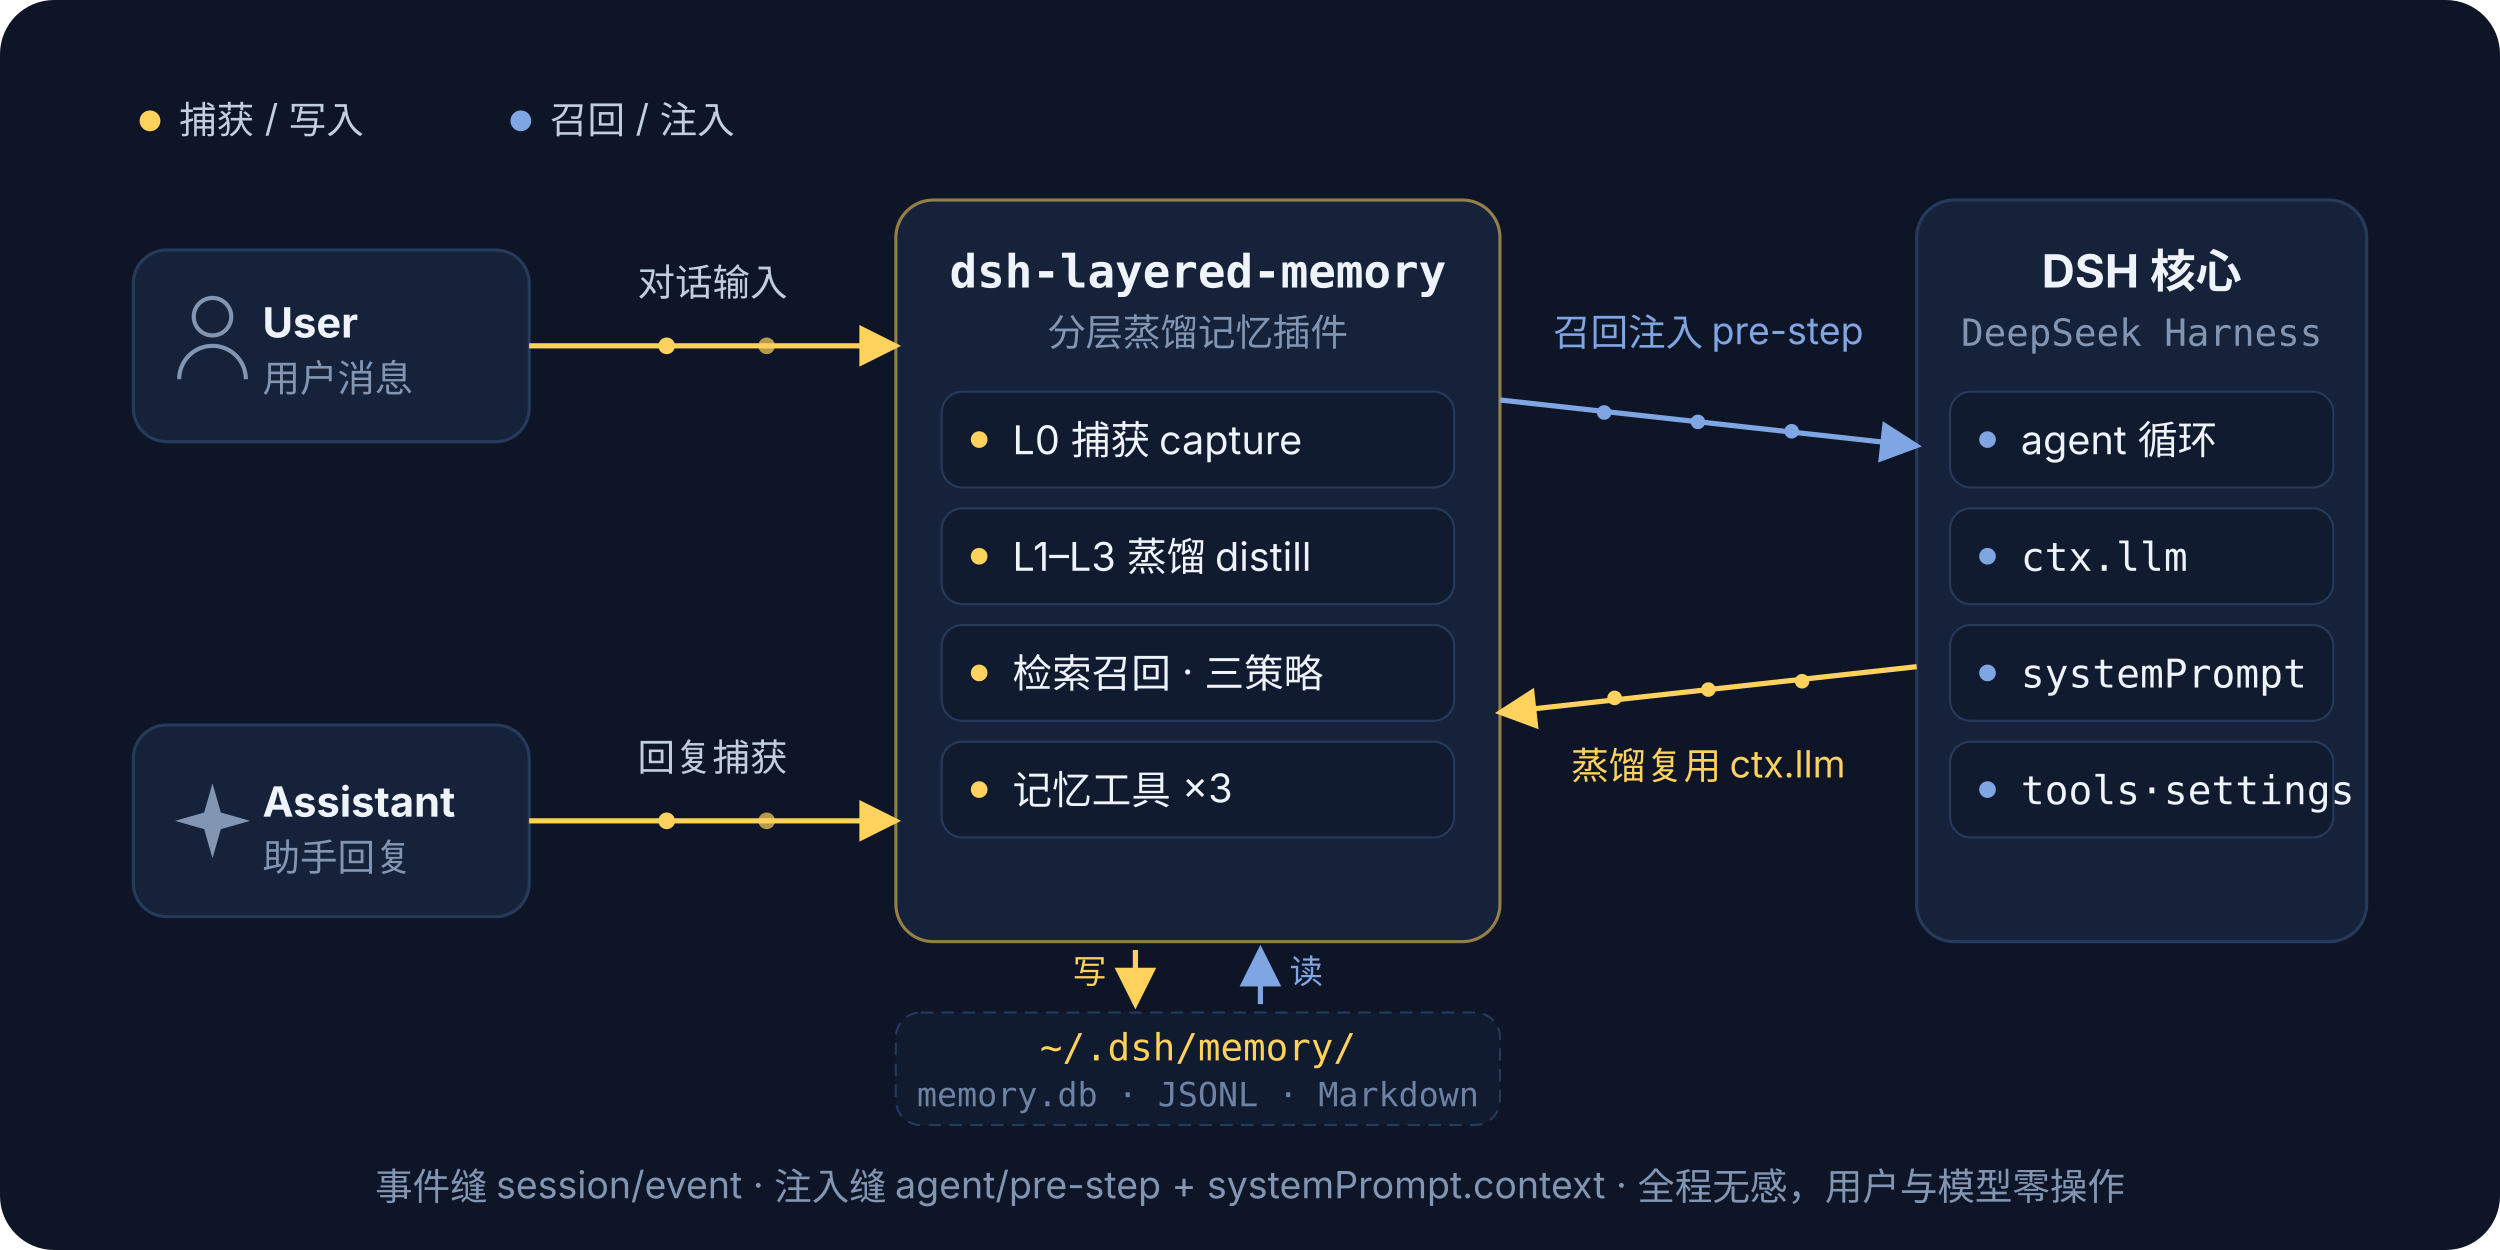
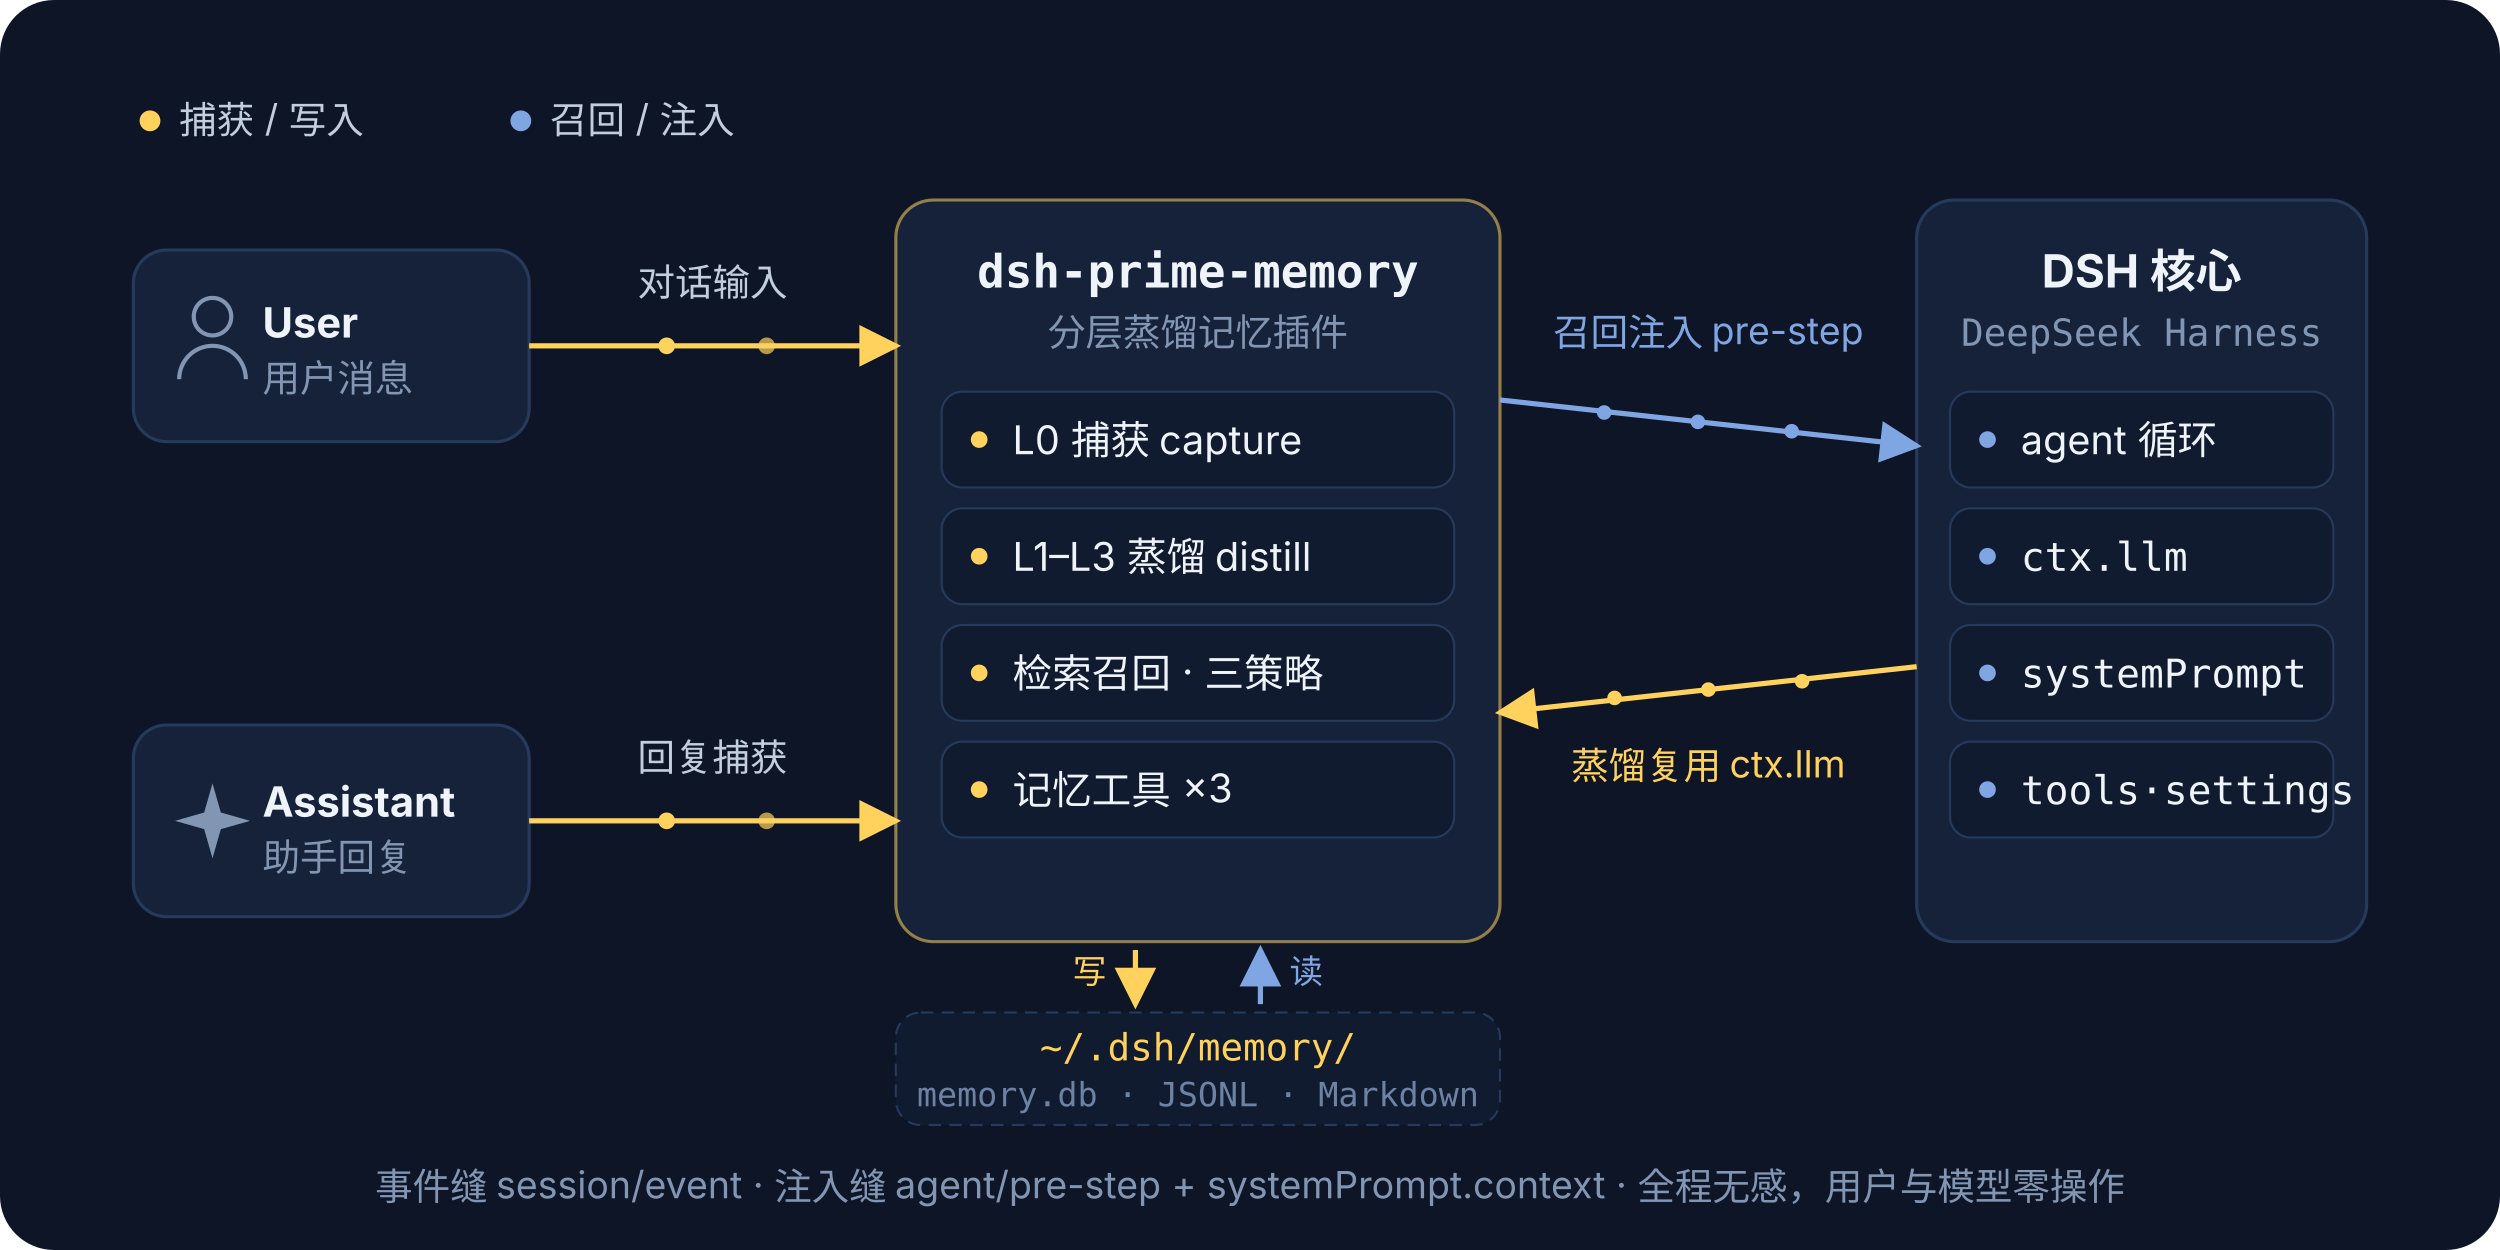
<svg xmlns="http://www.w3.org/2000/svg" xmlns:xlink="http://www.w3.org/1999/xlink" width="1200" height="600" viewBox="0 0 1200 600" role="img" aria-labelledby="flowTitle flowDesc">
  <defs>
    <marker id="arr-teal" markerWidth="9" markerHeight="9" refX="7" refY="4" orient="auto">
      <path d="M0 0 L8 4 L0 8 Z" fill="#FFD15D" />
    </marker>
    <marker id="arr-orange" markerWidth="9" markerHeight="9" refX="7" refY="4" orient="auto">
      <path d="M0 0 L8 4 L0 8 Z" fill="#7FA6E3" />
    </marker>
  </defs>
  <rect width="1200" height="600" rx="26" fill="#0D1526" />
  <g font-family="-apple-system,BlinkMacSystemFont,'Segoe UI','PingFang SC','Microsoft YaHei',sans-serif">
    <circle cx="72" cy="58" r="5" fill="#FFD15D" />
    <text x="86" y="64" font-size="18" fill="#C2CDDE">捕获 / 写入</text>
    <circle cx="250" cy="58" r="5" fill="#7FA6E3" />
    <text x="264" y="64" font-size="18" fill="#C2CDDE">召回 / 注入</text>
    <g id="node-user">
      <rect x="64" y="120" width="190" height="92" rx="16" fill="#15223A" stroke="#263A5C" stroke-width="1.5" />
      <circle cx="102" cy="152" r="9" fill="none" stroke="#8296B3" stroke-width="2" />
      <path d="M86 182 a16 16 0 0 1 32 0" fill="none" stroke="#8296B3" stroke-width="2" />
      <text x="126" y="162" font-size="20" font-weight="700" fill="#EFF3FA">User</text>
      <text x="126" y="188" font-size="18" fill="#8296B3">用户消息</text>
    </g>
    <g id="node-assistant">
      <rect x="64" y="348" width="190" height="92" rx="16" fill="#15223A" stroke="#263A5C" stroke-width="1.5" />
      <path d="M102 376 L106 390 L120 394 L106 398 L102 412 L98 398 L84 394 L98 390 Z" fill="#8296B3" />
      <text x="126" y="392" font-size="20" font-weight="700" fill="#EFF3FA">Assistant</text>
      <text x="126" y="418" font-size="18" fill="#8296B3">助手回复</text>
    </g>
    <g id="node-plugin">
      <rect x="430" y="96" width="290" height="356" rx="18" fill="#15223A" stroke="#FFD15D" stroke-opacity="0.55" stroke-width="1.5" />
-       <text x="575" y="138" text-anchor="middle" font-family="ui-monospace,SFMono-Regular,Menlo,Consolas,monospace" font-size="22" font-weight="700" fill="#EFF3FA">dsh-layered-memory</text>
+       <text x="575" y="138" text-anchor="middle" font-family="ui-monospace,SFMono-Regular,Menlo,Consolas,monospace" font-size="22" font-weight="700" fill="#EFF3FA">dsh-prime-memory</text>
      <text x="575" y="166" text-anchor="middle" font-size="18" fill="#8296B3">分层蒸馏记忆插件</text>
      <g id="plugin-modules">
        <rect x="452" y="188" width="246" height="46" rx="10" fill="#101B30" stroke="#263A5C" />
        <circle cx="470" cy="211" r="4" fill="#FFD15D" />
        <text x="486" y="218" font-size="19" fill="#EFF3FA">L0 捕获 capture</text>
        <rect x="452" y="244" width="246" height="46" rx="10" fill="#101B30" stroke="#263A5C" />
        <circle cx="470" cy="267" r="4" fill="#FFD15D" />
        <text x="486" y="274" font-size="19" fill="#EFF3FA">L1–L3 蒸馏 distill</text>
        <rect x="452" y="300" width="246" height="46" rx="10" fill="#101B30" stroke="#263A5C" />
        <circle cx="470" cy="323" r="4" fill="#FFD15D" />
        <text x="486" y="330" font-size="19" fill="#EFF3FA">检索召回 · 三策略</text>
        <rect x="452" y="356" width="246" height="46" rx="10" fill="#101B30" stroke="#263A5C" />
        <circle cx="470" cy="379" r="4" fill="#FFD15D" />
        <text x="486" y="386" font-size="19" fill="#EFF3FA">记忆工具 ×3</text>
      </g>
    </g>
    <g id="node-storage">
      <path id="sto-write" d="M545 456 V482" stroke="#FFD15D" stroke-width="2.5" fill="none" marker-end="url(#arr-teal)" />
      <path id="sto-read" d="M605 482 V456" stroke="#7FA6E3" stroke-width="2.5" fill="none" marker-end="url(#arr-orange)" />
      <text x="531" y="472" text-anchor="end" font-size="16" fill="#FFD15D">写</text>
      <text x="619" y="472" font-size="16" fill="#7FA6E3">读</text>
      <circle r="3.5" fill="#FFD15D" cx="545" cy="470">
        <animate attributeName="cx" to="0" dur="1ms" fill="freeze" />
        <animate attributeName="cy" to="0" dur="1ms" fill="freeze" />
        <animateMotion dur="1.6s" begin="0s" repeatCount="indefinite">
          <mpath href="#sto-write" xlink:href="#sto-write" />
        </animateMotion>
      </circle>
      <circle r="3.5" fill="#7FA6E3" cx="605" cy="468">
        <animate attributeName="cx" to="0" dur="1ms" fill="freeze" />
        <animate attributeName="cy" to="0" dur="1ms" fill="freeze" />
        <animateMotion dur="1.6s" begin="-0.8s" repeatCount="indefinite">
          <mpath href="#sto-read" xlink:href="#sto-read" />
        </animateMotion>
      </circle>
      <rect x="430" y="486" width="290" height="54" rx="12" fill="#101B30" stroke="#263A5C" stroke-dasharray="6 4" />
      <text x="575" y="509" text-anchor="middle" font-family="ui-monospace,SFMono-Regular,Menlo,Consolas,monospace" font-size="18" fill="#FFD15D">~/.dsh/memory/</text>
      <text x="575" y="531" text-anchor="middle" font-family="ui-monospace,SFMono-Regular,Menlo,Consolas,monospace" font-size="16" fill="#6E82A3">memory.db · JSONL · Markdown</text>
    </g>
    <g id="node-core">
      <rect x="920" y="96" width="216" height="356" rx="18" fill="#15223A" stroke="#263A5C" stroke-width="1.5" />
      <text x="1028" y="138" text-anchor="middle" font-size="22" font-weight="700" fill="#EFF3FA">DSH 核心</text>
      <text x="1028" y="166" text-anchor="middle" font-family="ui-monospace,SFMono-Regular,Menlo,Consolas,monospace" font-size="18" fill="#8296B3">DeepSeek Harness</text>
      <g id="core-modules">
        <rect x="936" y="188" width="184" height="46" rx="10" fill="#101B30" stroke="#263A5C" />
        <circle cx="954" cy="211" r="4" fill="#7FA6E3" />
        <text x="970" y="218" font-size="19" fill="#EFF3FA">agent 循环</text>
        <rect x="936" y="244" width="184" height="46" rx="10" fill="#101B30" stroke="#263A5C" />
        <circle cx="954" cy="267" r="4" fill="#7FA6E3" />
        <text x="970" y="274" font-family="ui-monospace,SFMono-Regular,Menlo,Consolas,monospace" font-size="19" fill="#EFF3FA">ctx.llm</text>
        <rect x="936" y="300" width="184" height="46" rx="10" fill="#101B30" stroke="#263A5C" />
        <circle cx="954" cy="323" r="4" fill="#7FA6E3" />
        <text x="970" y="330" font-family="ui-monospace,SFMono-Regular,Menlo,Consolas,monospace" font-size="19" fill="#EFF3FA">systemPrompt</text>
        <rect x="936" y="356" width="184" height="46" rx="10" fill="#101B30" stroke="#263A5C" />
        <circle cx="954" cy="379" r="4" fill="#7FA6E3" />
        <text x="970" y="386" font-family="ui-monospace,SFMono-Regular,Menlo,Consolas,monospace" font-size="19" fill="#EFF3FA">tools·settings</text>
      </g>
    </g>
    <path id="cap-user" d="M254 166 H430" stroke="#FFD15D" stroke-width="2.5" fill="none" marker-end="url(#arr-teal)" />
    <text x="342" y="142" text-anchor="middle" font-size="18" fill="#C2CDDE">对话输入</text>
    <circle r="4" fill="#FFD15D" cx="320" cy="166">
      <animate attributeName="cx" to="0" dur="1ms" fill="freeze" />
      <animate attributeName="cy" to="0" dur="1ms" fill="freeze" />
      <animateMotion dur="2.4s" begin="0s" repeatCount="indefinite">
        <mpath href="#cap-user" xlink:href="#cap-user" />
      </animateMotion>
    </circle>
    <circle r="4" fill="#FFD15D" opacity="0.7" cx="368" cy="166">
      <animate attributeName="cx" to="0" dur="1ms" fill="freeze" />
      <animate attributeName="cy" to="0" dur="1ms" fill="freeze" />
      <animateMotion dur="2.4s" begin="-1.2s" repeatCount="indefinite">
        <mpath href="#cap-user" xlink:href="#cap-user" />
      </animateMotion>
    </circle>
    <path id="cap-asst" d="M254 394 H430" stroke="#FFD15D" stroke-width="2.5" fill="none" marker-end="url(#arr-teal)" />
    <text x="342" y="370" text-anchor="middle" font-size="18" fill="#C2CDDE">回复捕获</text>
    <circle r="4" fill="#FFD15D" cx="320" cy="394">
      <animate attributeName="cx" to="0" dur="1ms" fill="freeze" />
      <animate attributeName="cy" to="0" dur="1ms" fill="freeze" />
      <animateMotion dur="2.4s" begin="-0.6s" repeatCount="indefinite">
        <mpath href="#cap-asst" xlink:href="#cap-asst" />
      </animateMotion>
    </circle>
    <circle r="4" fill="#FFD15D" opacity="0.7" cx="368" cy="394">
      <animate attributeName="cx" to="0" dur="1ms" fill="freeze" />
      <animate attributeName="cy" to="0" dur="1ms" fill="freeze" />
      <animateMotion dur="2.4s" begin="-1.8s" repeatCount="indefinite">
        <mpath href="#cap-asst" xlink:href="#cap-asst" />
      </animateMotion>
    </circle>
    <path id="flow-recall" d="M720 192 L920 214" stroke="#7FA6E3" stroke-width="2.5" fill="none" marker-end="url(#arr-orange)" />
    <text x="820" y="166" text-anchor="middle" font-size="18" fill="#7FA6E3">召回注入 pre-step</text>
    <circle r="3.5" fill="#7FA6E3" cx="770" cy="198">
      <animate attributeName="cx" to="0" dur="1ms" fill="freeze" />
      <animate attributeName="cy" to="0" dur="1ms" fill="freeze" />
      <animateMotion dur="2.4s" begin="0s" repeatCount="indefinite">
        <mpath href="#flow-recall" xlink:href="#flow-recall" />
      </animateMotion>
    </circle>
    <circle r="3.5" fill="#7FA6E3" cx="815" cy="202.5">
      <animate attributeName="cx" to="0" dur="1ms" fill="freeze" />
      <animate attributeName="cy" to="0" dur="1ms" fill="freeze" />
      <animateMotion dur="2.4s" begin="-0.8s" repeatCount="indefinite">
        <mpath href="#flow-recall" xlink:href="#flow-recall" />
      </animateMotion>
    </circle>
    <circle r="3.5" fill="#7FA6E3" cx="860" cy="207">
      <animate attributeName="cx" to="0" dur="1ms" fill="freeze" />
      <animate attributeName="cy" to="0" dur="1ms" fill="freeze" />
      <animateMotion dur="2.4s" begin="-1.6s" repeatCount="indefinite">
        <mpath href="#flow-recall" xlink:href="#flow-recall" />
      </animateMotion>
    </circle>
    <path id="flow-distill" d="M920 320 L720 342" stroke="#FFD15D" stroke-width="2.5" fill="none" marker-end="url(#arr-teal)" />
    <text x="820" y="374" text-anchor="middle" font-size="18" fill="#FFD15D">蒸馏复用 ctx.llm</text>
    <circle r="3.5" fill="#FFD15D" cx="865" cy="327">
      <animate attributeName="cx" to="0" dur="1ms" fill="freeze" />
      <animate attributeName="cy" to="0" dur="1ms" fill="freeze" />
      <animateMotion dur="2.4s" begin="-0.4s" repeatCount="indefinite">
        <mpath href="#flow-distill" xlink:href="#flow-distill" />
      </animateMotion>
    </circle>
    <circle r="3.5" fill="#FFD15D" cx="820" cy="331">
      <animate attributeName="cx" to="0" dur="1ms" fill="freeze" />
      <animate attributeName="cy" to="0" dur="1ms" fill="freeze" />
      <animateMotion dur="2.4s" begin="-1.2s" repeatCount="indefinite">
        <mpath href="#flow-distill" xlink:href="#flow-distill" />
      </animateMotion>
    </circle>
    <circle r="3.5" fill="#FFD15D" cx="775" cy="335">
      <animate attributeName="cx" to="0" dur="1ms" fill="freeze" />
      <animate attributeName="cy" to="0" dur="1ms" fill="freeze" />
      <animateMotion dur="2.4s" begin="-2s" repeatCount="indefinite">
        <mpath href="#flow-distill" xlink:href="#flow-distill" />
      </animateMotion>
    </circle>
    <text x="600" y="576" text-anchor="middle" font-size="18" fill="#8296B3">事件缝 session/event · 注入缝 agent/pre-step + systemPrompt.context · 全程无感，用户与模型零操作</text>
  </g>
</svg>
